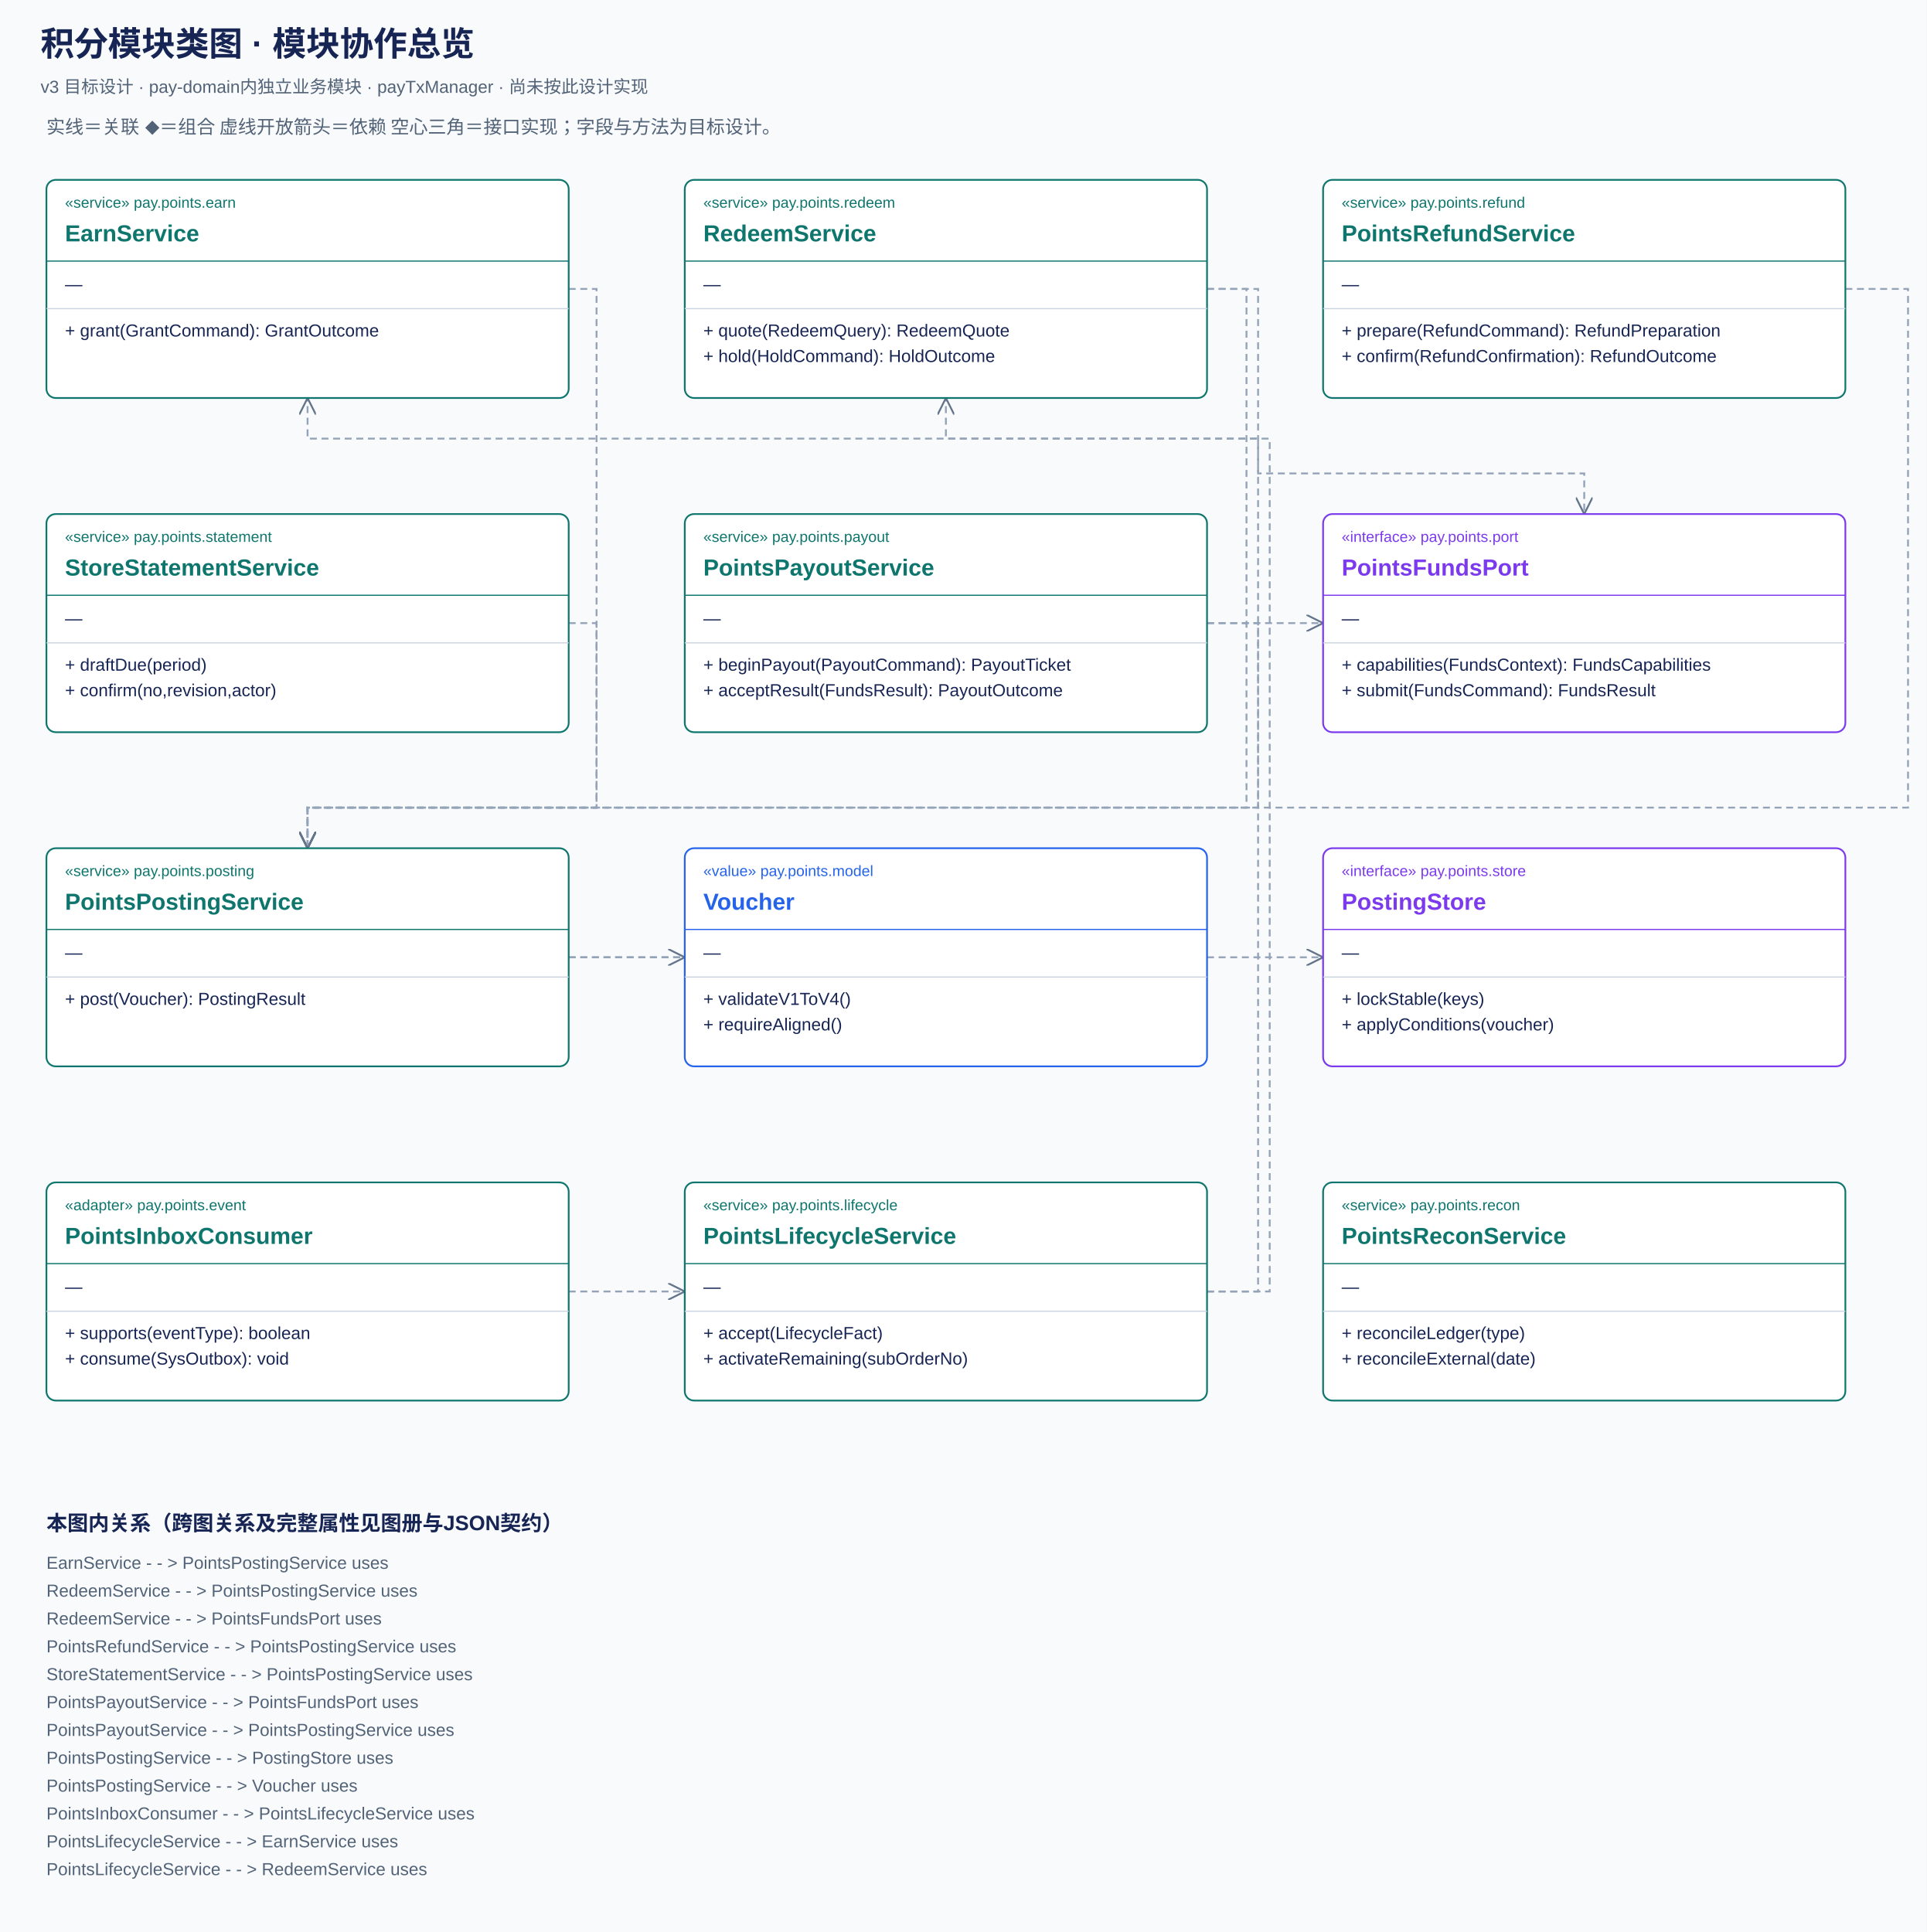
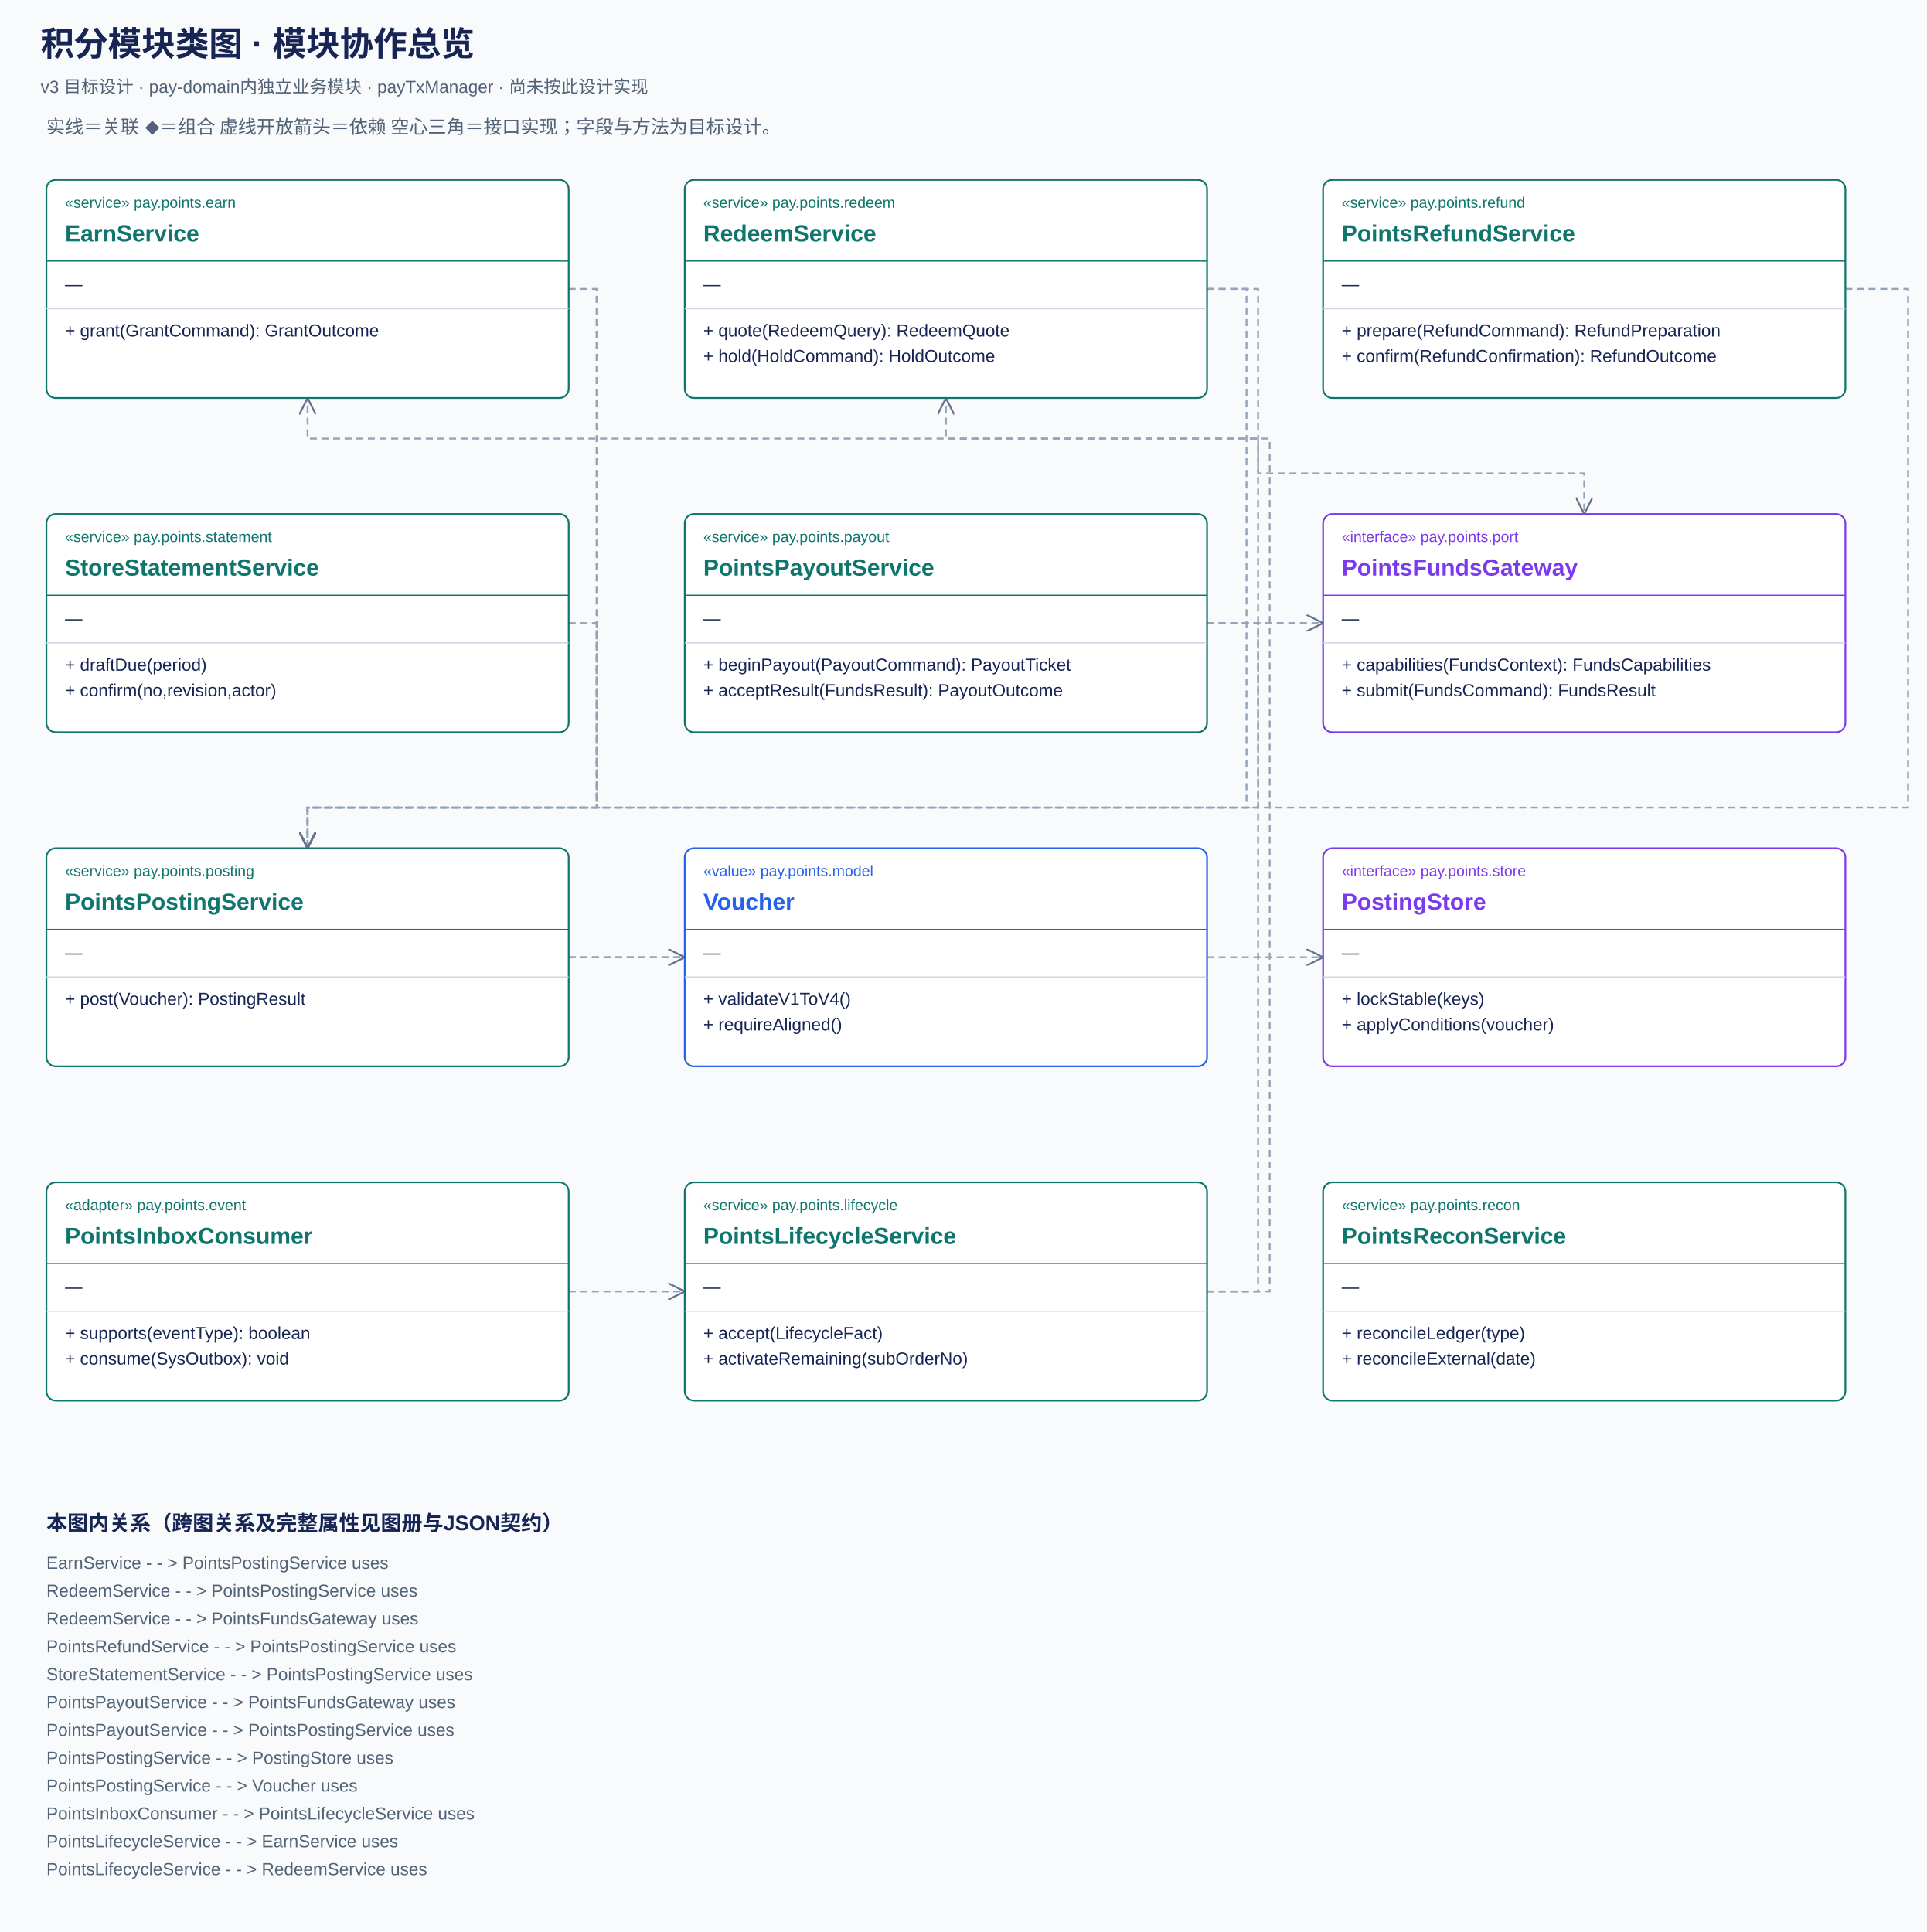
<svg xmlns="http://www.w3.org/2000/svg" width="1660" height="1665" viewBox="0 0 1660 1665">
  <defs>
    <marker id="point" markerWidth="9" markerHeight="8" refX="8" refY="4" orient="auto">
      <path d="M0 0L8 4L0 8" fill="#2563eb" />
    </marker>
    <marker id="money" markerWidth="9" markerHeight="8" refX="8" refY="4" orient="auto">
      <path d="M0 0L8 4L0 8" fill="#c2410c" />
    </marker>
    <marker id="dep" markerWidth="10" markerHeight="9" refX="9" refY="4.5" orient="auto">
      <path d="M0 0L9 4.5L0 9" fill="none" stroke="#64748b" />
    </marker>
    <marker id="real" markerWidth="13" markerHeight="12" refX="12" refY="6" orient="auto">
      <path d="M0 0L12 6L0 12Z" fill="white" stroke="#475569" />
    </marker>
    <marker id="diamond" markerWidth="15" markerHeight="10" refX="14" refY="5" orient="auto-start-reverse">
      <path d="M0 5L7 0L14 5L7 10Z" fill="#475569" />
    </marker>
  </defs>
  <rect width="1660" height="1665" fill="#f8fafc" />
  <text x="35" y="48" font-family="PingFang SC,Microsoft YaHei,Arial,sans-serif" font-size="29" fill="#172554" font-weight="650" text-anchor="start">积分模块类图 · 模块协作总览</text>
  <text x="35" y="80" font-family="PingFang SC,Microsoft YaHei,Arial,sans-serif" font-size="15" fill="#526277" font-weight="400" text-anchor="start">v3 目标设计 · pay-domain内独立业务模块 · payTxManager · 尚未按此设计实现</text>
  <text x="40" y="115" font-family="PingFang SC,Microsoft YaHei,Arial,sans-serif" font-size="16" fill="#526277" font-weight="400" text-anchor="start">实线＝关联  ◆＝组合  虚线开放箭头＝依赖  空心三角＝接口实现；字段与方法为目标设计。</text>
  <path d="M490,249.0 L514,249.0 L514,696 L265.0,696 L265.0,731" fill="none" stroke="#94a3b8" stroke-width="1.6" stroke-dasharray="6 4" marker-end="url(#dep)" />
  <path d="M1040,249.0 L1074,249.0 L1074,696 L265.0,696 L265.0,731" fill="none" stroke="#94a3b8" stroke-width="1.6" stroke-dasharray="6 4" marker-end="url(#dep)" />
  <path d="M1040,249.0 L1084,249.0 L1084,408 L1365.0,408 L1365.0,443" fill="none" stroke="#94a3b8" stroke-width="1.6" stroke-dasharray="6 4" marker-end="url(#dep)" />
  <path d="M1590,249.0 L1644,249.0 L1644,696 L265.0,696 L265.0,731" fill="none" stroke="#94a3b8" stroke-width="1.6" stroke-dasharray="6 4" marker-end="url(#dep)" />
  <path d="M490,537.0 L514,537.0 L514,696 L265.0,696 L265.0,731" fill="none" stroke="#94a3b8" stroke-width="1.6" stroke-dasharray="6 4" marker-end="url(#dep)" />
  <path d="M1040,537.0 L1140,537.0" fill="none" stroke="#94a3b8" stroke-width="1.6" stroke-dasharray="6 4" marker-end="url(#dep)" />
  <path d="M1040,537.0 L1084,537.0 L1084,696 L265.0,696 L265.0,731" fill="none" stroke="#94a3b8" stroke-width="1.6" stroke-dasharray="6 4" marker-end="url(#dep)" />
  <path d="M490,825.0 L1140,825.0" fill="none" stroke="#94a3b8" stroke-width="1.6" stroke-dasharray="6 4" marker-end="url(#dep)" />
  <path d="M490,825.0 L590,825.0" fill="none" stroke="#94a3b8" stroke-width="1.6" stroke-dasharray="6 4" marker-end="url(#dep)" />
  <path d="M490,1113.0 L590,1113.0" fill="none" stroke="#94a3b8" stroke-width="1.6" stroke-dasharray="6 4" marker-end="url(#dep)" />
  <path d="M1040,1113.0 L1084,1113.0 L1084,378 L265.0,378 L265.0,343" fill="none" stroke="#94a3b8" stroke-width="1.6" stroke-dasharray="6 4" marker-end="url(#dep)" />
  <path d="M1040,1113.0 L1094,1113.0 L1094,378 L815.0,378 L815.0,343" fill="none" stroke="#94a3b8" stroke-width="1.6" stroke-dasharray="6 4" marker-end="url(#dep)" />
  <rect x="40" y="155" width="450" height="188" rx="8" fill="white" stroke="#0f766e" stroke-width="1.5" />
  <text x="56" y="179" font-family="PingFang SC,Microsoft YaHei,Arial,sans-serif" font-size="13" fill="#0f766e" font-weight="400" text-anchor="start">«service»  pay.points.earn</text>
  <text x="56" y="208" font-family="PingFang SC,Microsoft YaHei,Arial,sans-serif" font-size="20" fill="#0f766e" font-weight="650" text-anchor="start">EarnService</text>
  <path d="M40 225H490" stroke="#0f766e" stroke-width="1" />
  <text x="56" y="250" font-family="PingFang SC,Microsoft YaHei,Arial,sans-serif" font-size="15" fill="#172554" font-weight="400" text-anchor="start">—</text>
  <path d="M40 266H490" stroke="#cbd5e1" />
  <text x="56" y="290" font-family="PingFang SC,Microsoft YaHei,Arial,sans-serif" font-size="15" fill="#172554" font-weight="400" text-anchor="start">+ grant(GrantCommand): GrantOutcome</text>
  <rect x="590" y="155" width="450" height="188" rx="8" fill="white" stroke="#0f766e" stroke-width="1.5" />
  <text x="606" y="179" font-family="PingFang SC,Microsoft YaHei,Arial,sans-serif" font-size="13" fill="#0f766e" font-weight="400" text-anchor="start">«service»  pay.points.redeem</text>
  <text x="606" y="208" font-family="PingFang SC,Microsoft YaHei,Arial,sans-serif" font-size="20" fill="#0f766e" font-weight="650" text-anchor="start">RedeemService</text>
  <path d="M590 225H1040" stroke="#0f766e" stroke-width="1" />
  <text x="606" y="250" font-family="PingFang SC,Microsoft YaHei,Arial,sans-serif" font-size="15" fill="#172554" font-weight="400" text-anchor="start">—</text>
  <path d="M590 266H1040" stroke="#cbd5e1" />
  <text x="606" y="290" font-family="PingFang SC,Microsoft YaHei,Arial,sans-serif" font-size="15" fill="#172554" font-weight="400" text-anchor="start">+ quote(RedeemQuery): RedeemQuote</text>
  <text x="606" y="312" font-family="PingFang SC,Microsoft YaHei,Arial,sans-serif" font-size="15" fill="#172554" font-weight="400" text-anchor="start">+ hold(HoldCommand): HoldOutcome</text>
  <rect x="1140" y="155" width="450" height="188" rx="8" fill="white" stroke="#0f766e" stroke-width="1.5" />
  <text x="1156" y="179" font-family="PingFang SC,Microsoft YaHei,Arial,sans-serif" font-size="13" fill="#0f766e" font-weight="400" text-anchor="start">«service»  pay.points.refund</text>
  <text x="1156" y="208" font-family="PingFang SC,Microsoft YaHei,Arial,sans-serif" font-size="20" fill="#0f766e" font-weight="650" text-anchor="start">PointsRefundService</text>
  <path d="M1140 225H1590" stroke="#0f766e" stroke-width="1" />
  <text x="1156" y="250" font-family="PingFang SC,Microsoft YaHei,Arial,sans-serif" font-size="15" fill="#172554" font-weight="400" text-anchor="start">—</text>
  <path d="M1140 266H1590" stroke="#cbd5e1" />
  <text x="1156" y="290" font-family="PingFang SC,Microsoft YaHei,Arial,sans-serif" font-size="15" fill="#172554" font-weight="400" text-anchor="start">+ prepare(RefundCommand): RefundPreparation</text>
  <text x="1156" y="312" font-family="PingFang SC,Microsoft YaHei,Arial,sans-serif" font-size="15" fill="#172554" font-weight="400" text-anchor="start">+ confirm(RefundConfirmation): RefundOutcome</text>
  <rect x="40" y="443" width="450" height="188" rx="8" fill="white" stroke="#0f766e" stroke-width="1.5" />
  <text x="56" y="467" font-family="PingFang SC,Microsoft YaHei,Arial,sans-serif" font-size="13" fill="#0f766e" font-weight="400" text-anchor="start">«service»  pay.points.statement</text>
  <text x="56" y="496" font-family="PingFang SC,Microsoft YaHei,Arial,sans-serif" font-size="20" fill="#0f766e" font-weight="650" text-anchor="start">StoreStatementService</text>
  <path d="M40 513H490" stroke="#0f766e" stroke-width="1" />
  <text x="56" y="538" font-family="PingFang SC,Microsoft YaHei,Arial,sans-serif" font-size="15" fill="#172554" font-weight="400" text-anchor="start">—</text>
  <path d="M40 554H490" stroke="#cbd5e1" />
  <text x="56" y="578" font-family="PingFang SC,Microsoft YaHei,Arial,sans-serif" font-size="15" fill="#172554" font-weight="400" text-anchor="start">+ draftDue(period)</text>
  <text x="56" y="600" font-family="PingFang SC,Microsoft YaHei,Arial,sans-serif" font-size="15" fill="#172554" font-weight="400" text-anchor="start">+ confirm(no,revision,actor)</text>
  <rect x="590" y="443" width="450" height="188" rx="8" fill="white" stroke="#0f766e" stroke-width="1.5" />
  <text x="606" y="467" font-family="PingFang SC,Microsoft YaHei,Arial,sans-serif" font-size="13" fill="#0f766e" font-weight="400" text-anchor="start">«service»  pay.points.payout</text>
  <text x="606" y="496" font-family="PingFang SC,Microsoft YaHei,Arial,sans-serif" font-size="20" fill="#0f766e" font-weight="650" text-anchor="start">PointsPayoutService</text>
  <path d="M590 513H1040" stroke="#0f766e" stroke-width="1" />
  <text x="606" y="538" font-family="PingFang SC,Microsoft YaHei,Arial,sans-serif" font-size="15" fill="#172554" font-weight="400" text-anchor="start">—</text>
  <path d="M590 554H1040" stroke="#cbd5e1" />
  <text x="606" y="578" font-family="PingFang SC,Microsoft YaHei,Arial,sans-serif" font-size="15" fill="#172554" font-weight="400" text-anchor="start">+ beginPayout(PayoutCommand): PayoutTicket</text>
  <text x="606" y="600" font-family="PingFang SC,Microsoft YaHei,Arial,sans-serif" font-size="15" fill="#172554" font-weight="400" text-anchor="start">+ acceptResult(FundsResult): PayoutOutcome</text>
  <rect x="1140" y="443" width="450" height="188" rx="8" fill="white" stroke="#7c3aed" stroke-width="1.5" />
  <text x="1156" y="467" font-family="PingFang SC,Microsoft YaHei,Arial,sans-serif" font-size="13" fill="#7c3aed" font-weight="400" text-anchor="start">«interface»  pay.points.port</text>
-   <text x="1156" y="496" font-family="PingFang SC,Microsoft YaHei,Arial,sans-serif" font-size="20" fill="#7c3aed" font-weight="650" text-anchor="start">PointsFundsPort</text>
+   <text x="1156" y="496" font-family="PingFang SC,Microsoft YaHei,Arial,sans-serif" font-size="20" fill="#7c3aed" font-weight="650" text-anchor="start">PointsFundsGateway</text>
  <path d="M1140 513H1590" stroke="#7c3aed" stroke-width="1" />
  <text x="1156" y="538" font-family="PingFang SC,Microsoft YaHei,Arial,sans-serif" font-size="15" fill="#172554" font-weight="400" text-anchor="start">—</text>
  <path d="M1140 554H1590" stroke="#cbd5e1" />
  <text x="1156" y="578" font-family="PingFang SC,Microsoft YaHei,Arial,sans-serif" font-size="15" fill="#172554" font-weight="400" text-anchor="start">+ capabilities(FundsContext): FundsCapabilities</text>
  <text x="1156" y="600" font-family="PingFang SC,Microsoft YaHei,Arial,sans-serif" font-size="15" fill="#172554" font-weight="400" text-anchor="start">+ submit(FundsCommand): FundsResult</text>
  <rect x="40" y="731" width="450" height="188" rx="8" fill="white" stroke="#0f766e" stroke-width="1.5" />
  <text x="56" y="755" font-family="PingFang SC,Microsoft YaHei,Arial,sans-serif" font-size="13" fill="#0f766e" font-weight="400" text-anchor="start">«service»  pay.points.posting</text>
  <text x="56" y="784" font-family="PingFang SC,Microsoft YaHei,Arial,sans-serif" font-size="20" fill="#0f766e" font-weight="650" text-anchor="start">PointsPostingService</text>
  <path d="M40 801H490" stroke="#0f766e" stroke-width="1" />
  <text x="56" y="826" font-family="PingFang SC,Microsoft YaHei,Arial,sans-serif" font-size="15" fill="#172554" font-weight="400" text-anchor="start">—</text>
  <path d="M40 842H490" stroke="#cbd5e1" />
  <text x="56" y="866" font-family="PingFang SC,Microsoft YaHei,Arial,sans-serif" font-size="15" fill="#172554" font-weight="400" text-anchor="start">+ post(Voucher): PostingResult</text>
  <rect x="590" y="731" width="450" height="188" rx="8" fill="white" stroke="#2563eb" stroke-width="1.5" />
  <text x="606" y="755" font-family="PingFang SC,Microsoft YaHei,Arial,sans-serif" font-size="13" fill="#2563eb" font-weight="400" text-anchor="start">«value»  pay.points.model</text>
  <text x="606" y="784" font-family="PingFang SC,Microsoft YaHei,Arial,sans-serif" font-size="20" fill="#2563eb" font-weight="650" text-anchor="start">Voucher</text>
  <path d="M590 801H1040" stroke="#2563eb" stroke-width="1" />
  <text x="606" y="826" font-family="PingFang SC,Microsoft YaHei,Arial,sans-serif" font-size="15" fill="#172554" font-weight="400" text-anchor="start">—</text>
  <path d="M590 842H1040" stroke="#cbd5e1" />
  <text x="606" y="866" font-family="PingFang SC,Microsoft YaHei,Arial,sans-serif" font-size="15" fill="#172554" font-weight="400" text-anchor="start">+ validateV1ToV4()</text>
  <text x="606" y="888" font-family="PingFang SC,Microsoft YaHei,Arial,sans-serif" font-size="15" fill="#172554" font-weight="400" text-anchor="start">+ requireAligned()</text>
  <rect x="1140" y="731" width="450" height="188" rx="8" fill="white" stroke="#7c3aed" stroke-width="1.5" />
  <text x="1156" y="755" font-family="PingFang SC,Microsoft YaHei,Arial,sans-serif" font-size="13" fill="#7c3aed" font-weight="400" text-anchor="start">«interface»  pay.points.store</text>
  <text x="1156" y="784" font-family="PingFang SC,Microsoft YaHei,Arial,sans-serif" font-size="20" fill="#7c3aed" font-weight="650" text-anchor="start">PostingStore</text>
  <path d="M1140 801H1590" stroke="#7c3aed" stroke-width="1" />
  <text x="1156" y="826" font-family="PingFang SC,Microsoft YaHei,Arial,sans-serif" font-size="15" fill="#172554" font-weight="400" text-anchor="start">—</text>
  <path d="M1140 842H1590" stroke="#cbd5e1" />
  <text x="1156" y="866" font-family="PingFang SC,Microsoft YaHei,Arial,sans-serif" font-size="15" fill="#172554" font-weight="400" text-anchor="start">+ lockStable(keys)</text>
  <text x="1156" y="888" font-family="PingFang SC,Microsoft YaHei,Arial,sans-serif" font-size="15" fill="#172554" font-weight="400" text-anchor="start">+ applyConditions(voucher)</text>
  <rect x="40" y="1019" width="450" height="188" rx="8" fill="white" stroke="#0f766e" stroke-width="1.5" />
  <text x="56" y="1043" font-family="PingFang SC,Microsoft YaHei,Arial,sans-serif" font-size="13" fill="#0f766e" font-weight="400" text-anchor="start">«adapter»  pay.points.event</text>
  <text x="56" y="1072" font-family="PingFang SC,Microsoft YaHei,Arial,sans-serif" font-size="20" fill="#0f766e" font-weight="650" text-anchor="start">PointsInboxConsumer</text>
  <path d="M40 1089H490" stroke="#0f766e" stroke-width="1" />
  <text x="56" y="1114" font-family="PingFang SC,Microsoft YaHei,Arial,sans-serif" font-size="15" fill="#172554" font-weight="400" text-anchor="start">—</text>
  <path d="M40 1130H490" stroke="#cbd5e1" />
  <text x="56" y="1154" font-family="PingFang SC,Microsoft YaHei,Arial,sans-serif" font-size="15" fill="#172554" font-weight="400" text-anchor="start">+ supports(eventType): boolean</text>
  <text x="56" y="1176" font-family="PingFang SC,Microsoft YaHei,Arial,sans-serif" font-size="15" fill="#172554" font-weight="400" text-anchor="start">+ consume(SysOutbox): void</text>
  <rect x="590" y="1019" width="450" height="188" rx="8" fill="white" stroke="#0f766e" stroke-width="1.5" />
  <text x="606" y="1043" font-family="PingFang SC,Microsoft YaHei,Arial,sans-serif" font-size="13" fill="#0f766e" font-weight="400" text-anchor="start">«service»  pay.points.lifecycle</text>
  <text x="606" y="1072" font-family="PingFang SC,Microsoft YaHei,Arial,sans-serif" font-size="20" fill="#0f766e" font-weight="650" text-anchor="start">PointsLifecycleService</text>
  <path d="M590 1089H1040" stroke="#0f766e" stroke-width="1" />
  <text x="606" y="1114" font-family="PingFang SC,Microsoft YaHei,Arial,sans-serif" font-size="15" fill="#172554" font-weight="400" text-anchor="start">—</text>
  <path d="M590 1130H1040" stroke="#cbd5e1" />
  <text x="606" y="1154" font-family="PingFang SC,Microsoft YaHei,Arial,sans-serif" font-size="15" fill="#172554" font-weight="400" text-anchor="start">+ accept(LifecycleFact)</text>
  <text x="606" y="1176" font-family="PingFang SC,Microsoft YaHei,Arial,sans-serif" font-size="15" fill="#172554" font-weight="400" text-anchor="start">+ activateRemaining(subOrderNo)</text>
  <rect x="1140" y="1019" width="450" height="188" rx="8" fill="white" stroke="#0f766e" stroke-width="1.5" />
  <text x="1156" y="1043" font-family="PingFang SC,Microsoft YaHei,Arial,sans-serif" font-size="13" fill="#0f766e" font-weight="400" text-anchor="start">«service»  pay.points.recon</text>
  <text x="1156" y="1072" font-family="PingFang SC,Microsoft YaHei,Arial,sans-serif" font-size="20" fill="#0f766e" font-weight="650" text-anchor="start">PointsReconService</text>
  <path d="M1140 1089H1590" stroke="#0f766e" stroke-width="1" />
  <text x="1156" y="1114" font-family="PingFang SC,Microsoft YaHei,Arial,sans-serif" font-size="15" fill="#172554" font-weight="400" text-anchor="start">—</text>
  <path d="M1140 1130H1590" stroke="#cbd5e1" />
  <text x="1156" y="1154" font-family="PingFang SC,Microsoft YaHei,Arial,sans-serif" font-size="15" fill="#172554" font-weight="400" text-anchor="start">+ reconcileLedger(type)</text>
  <text x="1156" y="1176" font-family="PingFang SC,Microsoft YaHei,Arial,sans-serif" font-size="15" fill="#172554" font-weight="400" text-anchor="start">+ reconcileExternal(date)</text>
  <text x="40" y="1319" font-family="PingFang SC,Microsoft YaHei,Arial,sans-serif" font-size="18" fill="#172554" font-weight="650" text-anchor="start">本图内关系（跨图关系及完整属性见图册与JSON契约）</text>
  <text x="40" y="1352" font-family="PingFang SC,Microsoft YaHei,Arial,sans-serif" font-size="15" fill="#526277" font-weight="400" text-anchor="start">EarnService - - &gt; PointsPostingService   uses </text>
  <text x="40" y="1376" font-family="PingFang SC,Microsoft YaHei,Arial,sans-serif" font-size="15" fill="#526277" font-weight="400" text-anchor="start">RedeemService - - &gt; PointsPostingService   uses </text>
-   <text x="40" y="1400" font-family="PingFang SC,Microsoft YaHei,Arial,sans-serif" font-size="15" fill="#526277" font-weight="400" text-anchor="start">RedeemService - - &gt; PointsFundsPort   uses </text>
+   <text x="40" y="1400" font-family="PingFang SC,Microsoft YaHei,Arial,sans-serif" font-size="15" fill="#526277" font-weight="400" text-anchor="start">RedeemService - - &gt; PointsFundsGateway   uses </text>
  <text x="40" y="1424" font-family="PingFang SC,Microsoft YaHei,Arial,sans-serif" font-size="15" fill="#526277" font-weight="400" text-anchor="start">PointsRefundService - - &gt; PointsPostingService   uses </text>
  <text x="40" y="1448" font-family="PingFang SC,Microsoft YaHei,Arial,sans-serif" font-size="15" fill="#526277" font-weight="400" text-anchor="start">StoreStatementService - - &gt; PointsPostingService   uses </text>
-   <text x="40" y="1472" font-family="PingFang SC,Microsoft YaHei,Arial,sans-serif" font-size="15" fill="#526277" font-weight="400" text-anchor="start">PointsPayoutService - - &gt; PointsFundsPort   uses </text>
+   <text x="40" y="1472" font-family="PingFang SC,Microsoft YaHei,Arial,sans-serif" font-size="15" fill="#526277" font-weight="400" text-anchor="start">PointsPayoutService - - &gt; PointsFundsGateway   uses </text>
  <text x="40" y="1496" font-family="PingFang SC,Microsoft YaHei,Arial,sans-serif" font-size="15" fill="#526277" font-weight="400" text-anchor="start">PointsPayoutService - - &gt; PointsPostingService   uses </text>
  <text x="40" y="1520" font-family="PingFang SC,Microsoft YaHei,Arial,sans-serif" font-size="15" fill="#526277" font-weight="400" text-anchor="start">PointsPostingService - - &gt; PostingStore   uses </text>
  <text x="40" y="1544" font-family="PingFang SC,Microsoft YaHei,Arial,sans-serif" font-size="15" fill="#526277" font-weight="400" text-anchor="start">PointsPostingService - - &gt; Voucher   uses </text>
  <text x="40" y="1568" font-family="PingFang SC,Microsoft YaHei,Arial,sans-serif" font-size="15" fill="#526277" font-weight="400" text-anchor="start">PointsInboxConsumer - - &gt; PointsLifecycleService   uses </text>
  <text x="40" y="1592" font-family="PingFang SC,Microsoft YaHei,Arial,sans-serif" font-size="15" fill="#526277" font-weight="400" text-anchor="start">PointsLifecycleService - - &gt; EarnService   uses </text>
  <text x="40" y="1616" font-family="PingFang SC,Microsoft YaHei,Arial,sans-serif" font-size="15" fill="#526277" font-weight="400" text-anchor="start">PointsLifecycleService - - &gt; RedeemService   uses </text>
</svg>
